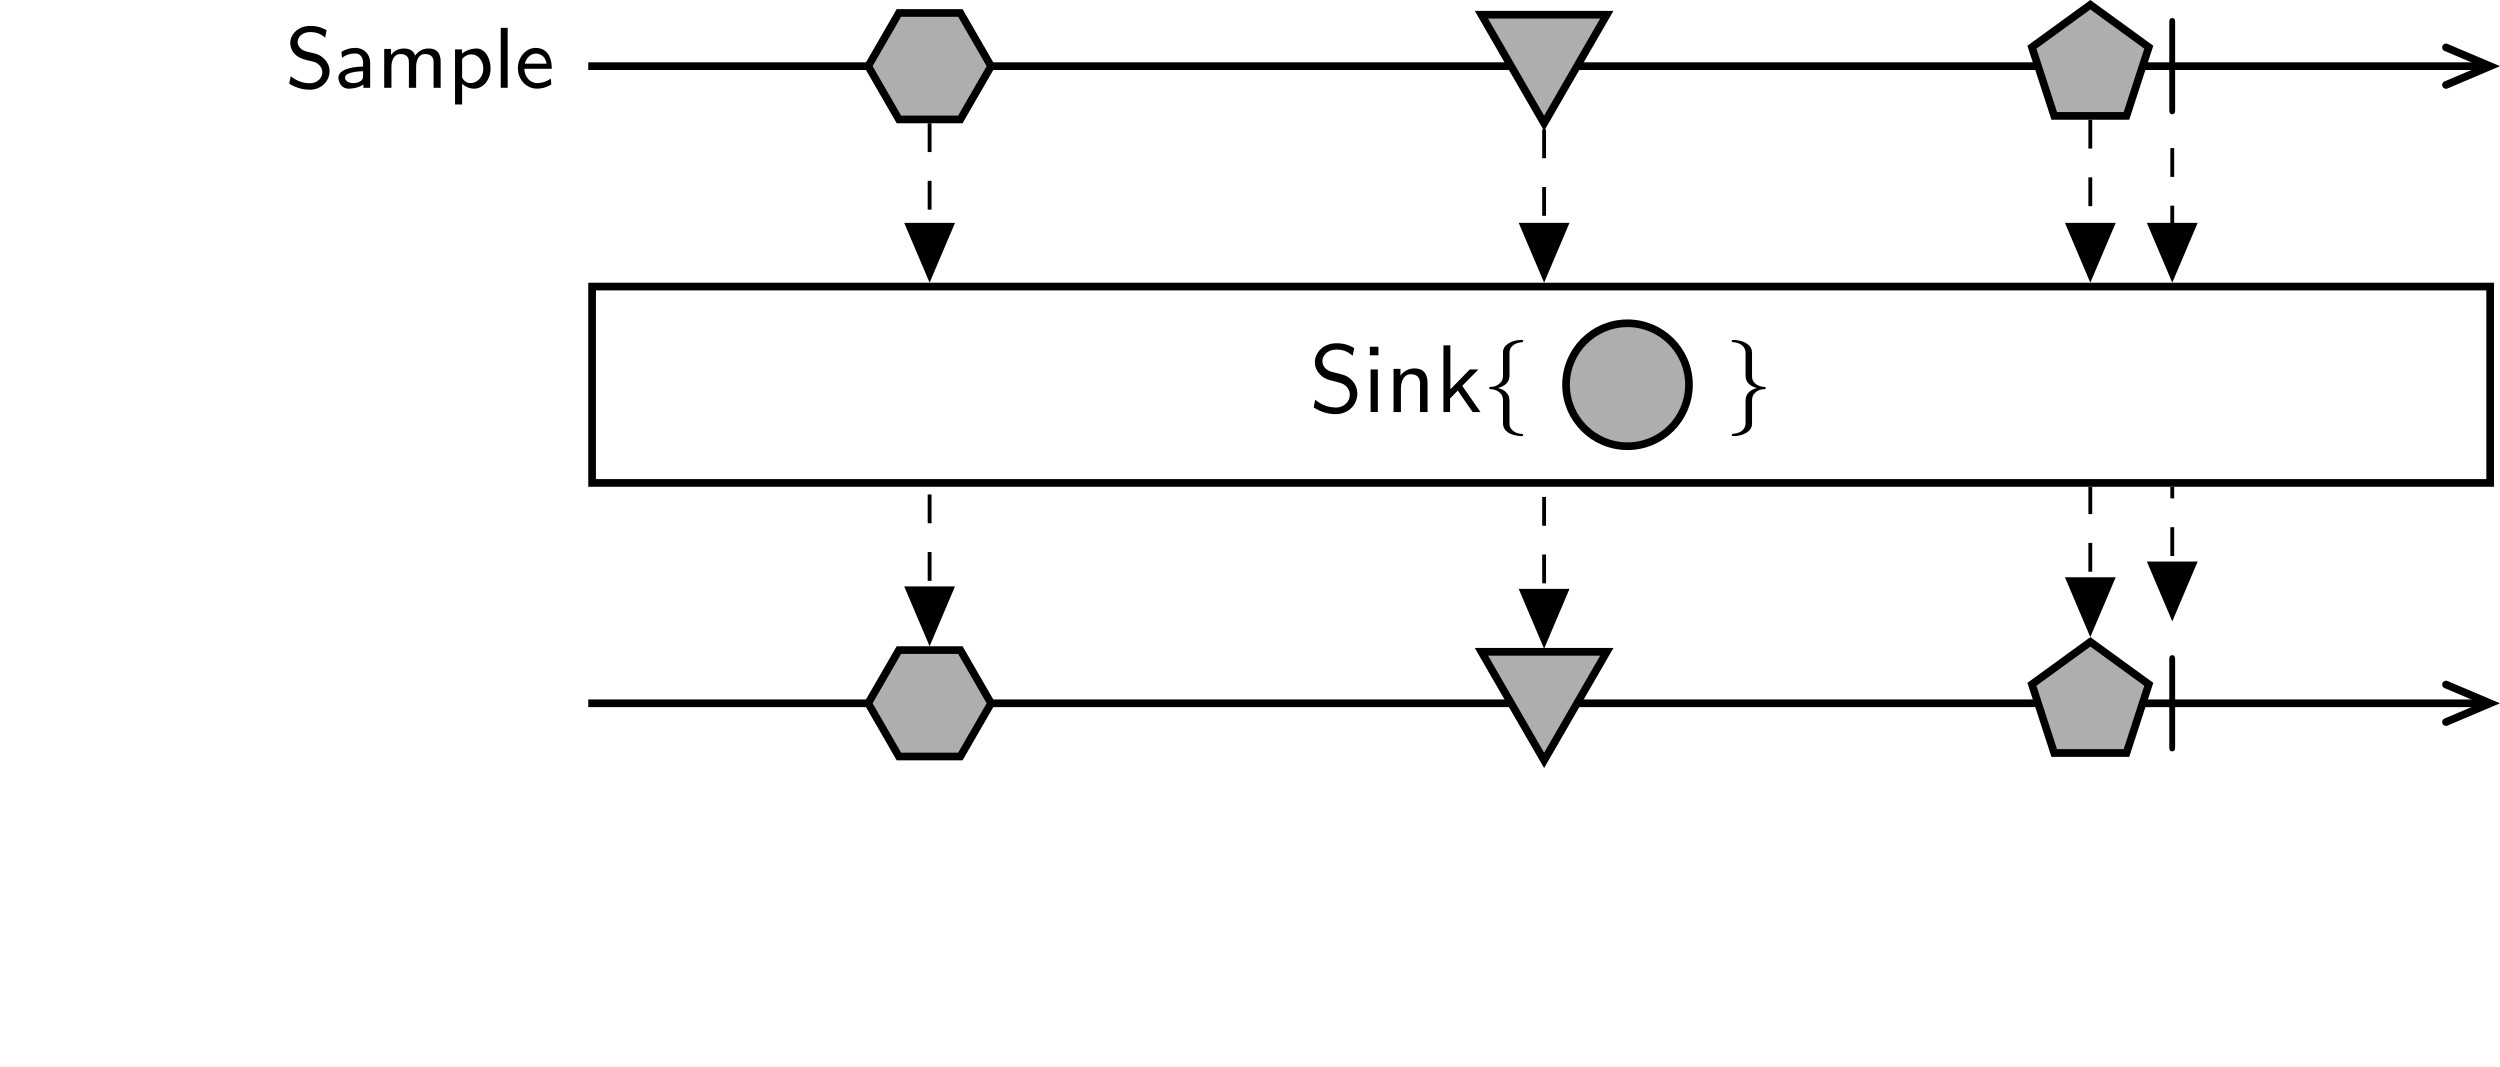
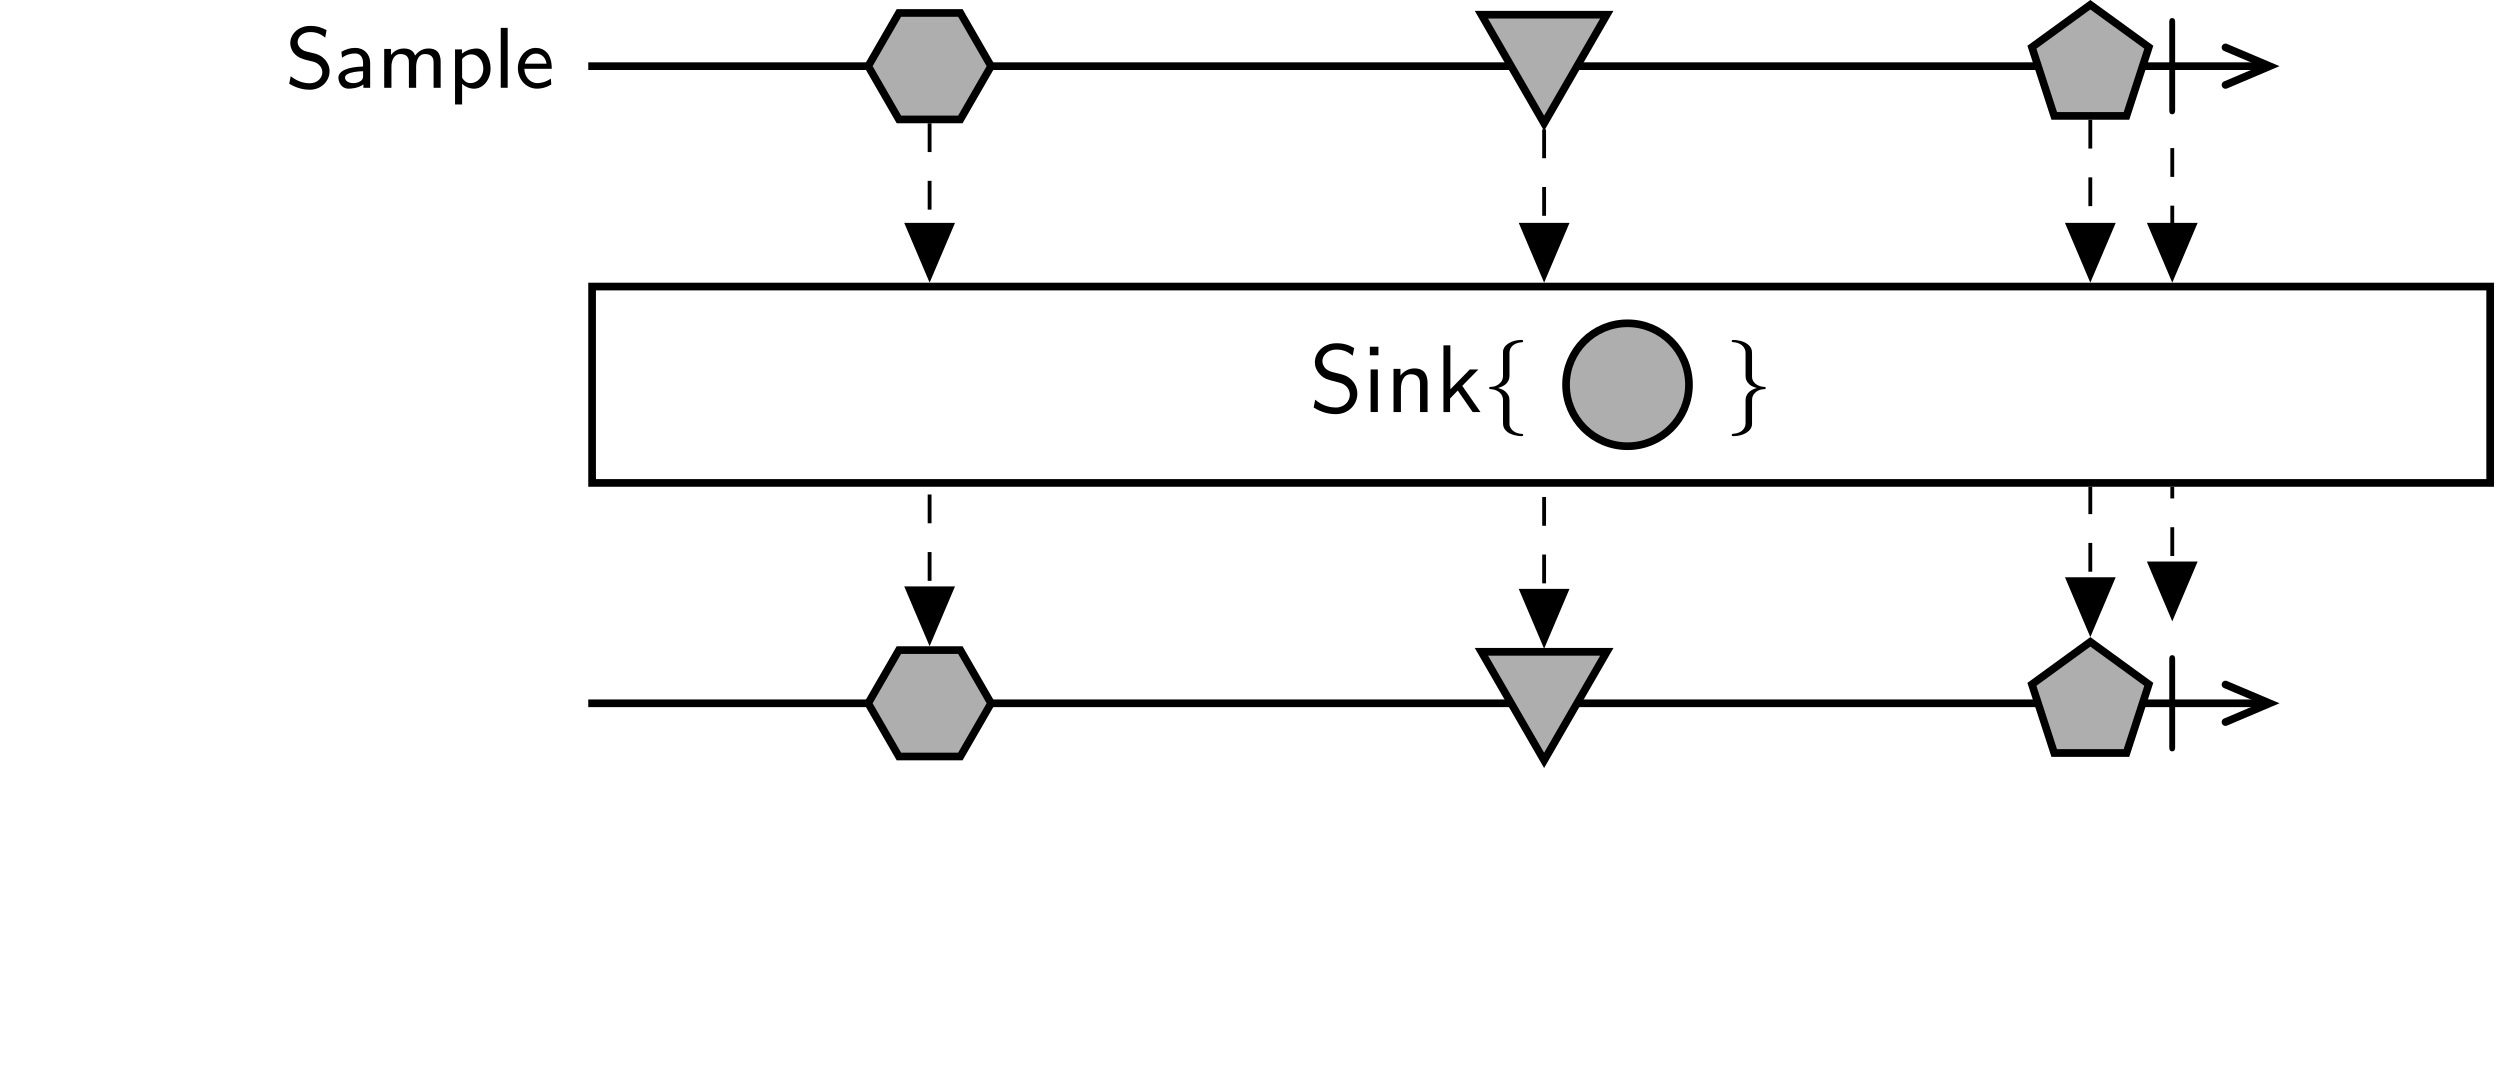
<svg xmlns="http://www.w3.org/2000/svg" xmlns:xlink="http://www.w3.org/1999/xlink" width="180mm" height="76.755mm" viewBox="0 0 180 76.755" version="1.1" id="svg8">
  <defs id="defs2">
    <g id="g5244">
      <symbol id="glyph0-0-7" overflow="visible" style="overflow:visible">
        <path id="path5193" d="" style="stroke:none" />
      </symbol>
      <symbol id="glyph0-1-7" overflow="visible" style="overflow:visible">
        <path id="path5196" d="M 2.188,-3.766 C 1.734,-3.875 1.281,-4.234 1.281,-4.75 c 0,-0.516 0.484,-1.031 1.297,-1.031 0.656,0 1.094,0.188 1.562,0.578 l 0.141,-0.781 c -0.438,-0.219 -0.875,-0.438 -1.688,-0.438 -1.281,0 -2.078,0.891 -2.078,1.781 0,0.234 0.047,0.594 0.344,1 0.422,0.531 1,0.672 1.359,0.766 0.125,0.031 0.688,0.172 0.766,0.188 0.406,0.125 0.859,0.516 0.859,1.078 0,0.594 -0.516,1.141 -1.312,1.141 -0.734,0 -1.406,-0.281 -1.969,-0.734 l -0.156,0.781 c 0.891,0.547 1.703,0.625 2.125,0.625 1.234,0 2.062,-0.922 2.062,-1.922 0,-1 -0.828,-1.672 -1.5,-1.828 z m 0,0" style="stroke:none" />
      </symbol>
      <symbol id="glyph0-2-2" overflow="visible" style="overflow:visible">
        <path id="path5199" d="m 3.688,-2.594 c 0,-0.891 -0.641,-1.547 -1.531,-1.547 -0.594,0 -1.016,0.156 -1.453,0.406 l 0.062,0.625 c 0.438,-0.328 0.891,-0.453 1.375,-0.453 0.5,0 0.812,0.391 0.812,0.984 v 0.375 c -1.547,0.031 -2.562,0.438 -2.562,1.156 0,0.422 0.281,1.141 1.062,1.141 0.172,0 0.953,-0.016 1.531,-0.438 V 0 H 3.688 Z M 2.953,-1.25 c 0,0.188 0,0.406 -0.328,0.594 -0.219,0.141 -0.516,0.172 -0.703,0.172 -0.453,0 -0.844,-0.219 -0.844,-0.578 0,-0.625 1.75,-0.656 1.875,-0.656 z m 0,0" style="stroke:none" />
      </symbol>
      <symbol id="glyph0-3-2" overflow="visible" style="overflow:visible">
        <path id="path5202" d="m 6.578,-2.656 c 0,-0.672 -0.172,-1.422 -1.266,-1.422 -0.75,0 -1.172,0.453 -1.391,0.734 -0.062,-0.188 -0.25,-0.734 -1.156,-0.734 -0.719,0 -1.141,0.406 -1.344,0.672 v -0.625 H 0.719 V 0 h 0.75 v -2.188 c 0,-0.594 0.234,-1.312 0.922,-1.312 0.891,0 0.891,0.641 0.891,0.906 V 0 h 0.75 v -2.188 c 0,-0.594 0.234,-1.312 0.906,-1.312 0.906,0 0.906,0.641 0.906,0.906 V 0 h 0.734 z m 0,0" style="stroke:none" />
      </symbol>
      <symbol id="glyph0-4-4" overflow="visible" style="overflow:visible">
        <path id="path5205" d="m 1.484,-0.406 c 0.344,0.312 0.781,0.5 1.25,0.5 C 3.641,0.094 4.438,-0.797 4.438,-2 4.438,-3.078 3.859,-4.078 3,-4.078 c -0.25,0 -0.922,0.047 -1.531,0.531 v -0.438 H 0.75 v 5.719 h 0.734 z m 0,-2.578 c 0.125,-0.156 0.453,-0.484 0.969,-0.484 0.672,0 1.234,0.641 1.234,1.484 0,0.859 -0.625,1.5 -1.328,1.5 -0.281,0 -0.609,-0.109 -0.875,-0.562 z m 0,0" style="stroke:none" />
      </symbol>
      <symbol id="glyph0-5-4" overflow="visible" style="overflow:visible">
        <path id="path5208" d="M 1.453,-6.219 H 0.734 V 0 h 0.719 z m 0,0" style="stroke:none" />
      </symbol>
      <symbol id="glyph0-6-6" overflow="visible" style="overflow:visible">
        <path id="path5211" d="m 3.828,-1.969 c 0,-0.281 0,-0.953 -0.359,-1.5 -0.375,-0.562 -0.953,-0.672 -1.297,-0.672 -1.031,0 -1.859,0.969 -1.859,2.109 0,1.188 0.875,2.125 2,2.125 0.438,0 0.953,-0.109 1.469,-0.438 L 3.734,-0.953 c -0.562,0.391 -1.094,0.469 -1.406,0.469 -0.75,0 -1.328,-0.656 -1.344,-1.484 z M 1.031,-2.5 c 0.141,-0.562 0.578,-1.047 1.141,-1.047 0.344,0 0.953,0.141 1.125,1.047 z m 0,0" style="stroke:none" />
      </symbol>
      <symbol id="glyph1-0-2" overflow="visible" style="overflow:visible">
        <path id="path5214" d="" style="stroke:none" />
      </symbol>
      <symbol id="glyph1-1-1" overflow="visible" style="overflow:visible">
        <path id="path5217" d="m 1.891,-7.031 c 0,-0.141 0,-0.453 -0.297,-0.453 -0.312,0 -0.312,0.297 -0.312,0.453 v 9.078 c 0,0.141 0,0.453 0.297,0.453 0.312,0 0.312,-0.297 0.312,-0.453 z m 0,0" style="stroke:none" />
      </symbol>
      <symbol id="glyph2-0-0" overflow="visible" style="overflow:visible">
        <path id="path5220" d="" style="stroke:none" />
      </symbol>
      <symbol id="glyph2-1-0" overflow="visible" style="overflow:visible">
        <path id="path5223" d="m 4.641,-6.641 c -0.547,-0.328 -1.109,-0.5 -1.828,-0.5 -1.391,0 -2.25,0.984 -2.25,1.969 0,0.422 0.141,0.844 0.531,1.266 0.422,0.453 0.859,0.562 1.453,0.703 0.844,0.219 0.938,0.25 1.219,0.484 0.203,0.172 0.422,0.5 0.422,0.938 0,0.656 -0.547,1.312 -1.453,1.312 -0.406,0 -1.312,-0.094 -2.141,-0.812 l -0.156,0.812 c 0.875,0.547 1.672,0.688 2.297,0.688 1.328,0 2.234,-1 2.234,-2.109 0,-0.641 -0.297,-1.125 -0.516,-1.359 C 3.984,-3.75 3.656,-3.844 2.734,-4.062 2.156,-4.203 2,-4.25 1.688,-4.5 1.625,-4.562 1.344,-4.859 1.344,-5.297 c 0,-0.578 0.547,-1.188 1.453,-1.188 0.844,0 1.312,0.328 1.688,0.641 z m 0,0" style="stroke:none" />
      </symbol>
      <symbol id="glyph2-2-9" overflow="visible" style="overflow:visible">
        <path id="path5226" d="m 3.984,-2.875 c 0,-1.016 -0.734,-1.719 -1.656,-1.719 -0.641,0 -1.094,0.156 -1.562,0.422 l 0.062,0.656 C 1.344,-3.875 1.844,-4 2.328,-4 c 0.469,0 0.875,0.391 0.875,1.125 v 0.438 C 1.703,-2.422 0.438,-2 0.438,-1.125 c 0,0.422 0.266,1.234 1.141,1.234 0.141,0 1.078,-0.016 1.656,-0.469 V 0 h 0.75 z m -0.781,1.562 c 0,0.188 0,0.438 -0.344,0.625 C 2.578,-0.516 2.188,-0.5 2.078,-0.5 1.609,-0.5 1.156,-0.734 1.156,-1.141 c 0,-0.703 1.609,-0.766 2.047,-0.797 z m 0,0" style="stroke:none" />
      </symbol>
      <symbol id="glyph2-3-4" overflow="visible" style="overflow:visible">
        <path id="path5229" d="m 4.453,-4.422 h -0.75 l -0.797,2.062 C 2.703,-1.797 2.391,-1 2.312,-0.531 H 2.297 C 2.25,-0.891 1.984,-1.578 1.891,-1.844 L 0.922,-4.422 H 0.141 L 1.859,0 h 0.875 z m 0,0" style="stroke:none" />
      </symbol>
      <symbol id="glyph2-4-3" overflow="visible" style="overflow:visible">
        <path id="path5232" d="M 4.125,-2.188 C 4.125,-2.516 4.109,-3.266 3.734,-3.875 3.312,-4.484 2.719,-4.594 2.359,-4.594 1.25,-4.594 0.344,-3.531 0.344,-2.25 c 0,1.312 0.969,2.359 2.156,2.359 0.625,0 1.203,-0.234 1.594,-0.516 L 4.031,-1.062 C 3.406,-0.531 2.734,-0.5 2.516,-0.5 1.719,-0.5 1.078,-1.203 1.047,-2.188 Z M 1.094,-2.734 c 0.156,-0.75 0.688,-1.25 1.266,-1.25 0.516,0 1.062,0.328 1.203,1.25 z m 0,0" style="stroke:none" />
      </symbol>
      <symbol id="glyph2-5-3" overflow="visible" style="overflow:visible">
        <path id="path5235" d="M 1.828,-6.922 H 0.938 V 0 h 0.891 z m 0,0" style="stroke:none" />
      </symbol>
      <symbol id="glyph2-6-2" overflow="visible" style="overflow:visible">
        <path id="path5238" d="m 7.109,-2.969 c 0,-0.672 -0.156,-1.562 -1.375,-1.562 -0.594,0 -1.109,0.281 -1.484,0.812 -0.25,-0.75 -0.953,-0.812 -1.266,-0.812 -0.719,0 -1.188,0.406 -1.453,0.766 v -0.719 H 0.812 V 0 h 0.766 v -2.438 c 0,-0.688 0.281,-1.484 1.016,-1.484 0.922,0 0.969,0.641 0.969,1.016 V 0 h 0.781 v -2.438 c 0,-0.688 0.266,-1.484 1.016,-1.484 0.922,0 0.969,0.641 0.969,1.016 V 0 h 0.781 z m 0,0" style="stroke:none" />
      </symbol>
      <symbol id="glyph2-7-5" overflow="visible" style="overflow:visible">
        <path id="path5241" d="M 3.516,-3.891 C 3.734,-3.891 4,-3.938 4.25,-3.938 c 0.172,0 0.562,0.031 0.578,0.031 l -0.109,-0.625 c -0.688,0 -1.266,0.188 -1.562,0.312 -0.219,-0.172 -0.547,-0.312 -0.953,-0.312 -0.859,0 -1.578,0.719 -1.578,1.625 0,0.359 0.125,0.719 0.328,0.984 C 0.656,-1.516 0.656,-1.125 0.656,-1.078 0.656,-0.812 0.75,-0.531 0.922,-0.312 0.406,-0.016 0.281,0.453 0.281,0.703 c 0,0.75 0.984,1.344 2.203,1.344 1.219,0 2.203,-0.578 2.203,-1.344 C 4.688,-0.688 3.031,-0.688 2.641,-0.688 h -0.875 c -0.125,0 -0.578,0 -0.578,-0.531 0,-0.109 0.031,-0.266 0.109,-0.359 0.203,0.156 0.531,0.297 0.906,0.297 0.891,0 1.594,-0.75 1.594,-1.625 0,-0.484 -0.219,-0.859 -0.328,-1 z m -1.312,2.031 c -0.375,0 -0.891,-0.219 -0.891,-1.047 0,-0.828 0.516,-1.062 0.891,-1.062 0.422,0 0.891,0.281 0.891,1.062 0,0.766 -0.469,1.047 -0.891,1.047 z M 2.656,0.031 c 0.219,0 1.344,0 1.344,0.688 0,0.438 -0.688,0.766 -1.5,0.766 -0.812,0 -1.516,-0.312 -1.516,-0.781 0,-0.031 0,-0.672 0.766,-0.672 z m 0,0" style="stroke:none" />
      </symbol>
    </g>
    <clipPath id="clip1-2">
      <path id="path5246" d="m 219,0 h 21.227 V 25 H 219 Z m 0,0" />
    </clipPath>
    <clipPath id="clip2-2">
      <path id="path5249" d="m 219,64 h 21.227 V 89.371 H 219 Z m 0,0" />
    </clipPath>
    <clipPath id="clip3-4">
      <path id="path5252" d="M 55,60 H 92 V 89.371 H 55 Z m 0,0" />
    </clipPath>
    <clipPath id="clip4-1">
      <path id="path5255" d="m 119,61 h 37 v 28.371 h -37 z m 0,0" />
    </clipPath>
    <clipPath id="clip5-6">
      <path id="path5258" d="m 176,60 h 36 v 29.371 h -36 z m 0,0" />
    </clipPath>
    <g id="g4635">
      <symbol id="glyph0-0" overflow="visible" style="overflow:visible">
        <path id="path4584" d="" style="stroke:none" />
      </symbol>
      <symbol id="glyph0-1" overflow="visible" style="overflow:visible">
        <path id="path4587" d="M 2.188,-3.766 C 1.734,-3.875 1.281,-4.234 1.281,-4.75 c 0,-0.516 0.484,-1.031 1.297,-1.031 0.656,0 1.094,0.188 1.562,0.578 l 0.141,-0.781 c -0.438,-0.219 -0.875,-0.438 -1.688,-0.438 -1.281,0 -2.078,0.891 -2.078,1.781 0,0.234 0.047,0.594 0.344,1 0.422,0.531 1,0.672 1.359,0.766 0.125,0.031 0.688,0.172 0.766,0.188 0.406,0.125 0.859,0.516 0.859,1.078 0,0.594 -0.516,1.141 -1.312,1.141 -0.734,0 -1.406,-0.281 -1.969,-0.734 l -0.156,0.781 c 0.891,0.547 1.703,0.625 2.125,0.625 1.234,0 2.062,-0.922 2.062,-1.922 0,-1 -0.828,-1.672 -1.5,-1.828 z m 0,0" style="stroke:none" />
      </symbol>
      <symbol id="glyph0-2" overflow="visible" style="overflow:visible">
        <path id="path4590" d="m 3.688,-2.594 c 0,-0.891 -0.641,-1.547 -1.531,-1.547 -0.594,0 -1.016,0.156 -1.453,0.406 l 0.062,0.625 c 0.438,-0.328 0.891,-0.453 1.375,-0.453 0.5,0 0.812,0.391 0.812,0.984 v 0.375 c -1.547,0.031 -2.562,0.438 -2.562,1.156 0,0.422 0.281,1.141 1.062,1.141 0.172,0 0.953,-0.016 1.531,-0.438 V 0 H 3.688 Z M 2.953,-1.25 c 0,0.188 0,0.406 -0.328,0.594 -0.219,0.141 -0.516,0.172 -0.703,0.172 -0.453,0 -0.844,-0.219 -0.844,-0.578 0,-0.625 1.75,-0.656 1.875,-0.656 z m 0,0" style="stroke:none" />
      </symbol>
      <symbol id="glyph0-3" overflow="visible" style="overflow:visible">
        <path id="path4593" d="m 6.578,-2.656 c 0,-0.672 -0.172,-1.422 -1.266,-1.422 -0.75,0 -1.172,0.453 -1.391,0.734 -0.062,-0.188 -0.25,-0.734 -1.156,-0.734 -0.719,0 -1.141,0.406 -1.344,0.672 v -0.625 H 0.719 V 0 h 0.75 v -2.188 c 0,-0.594 0.234,-1.312 0.922,-1.312 0.891,0 0.891,0.641 0.891,0.906 V 0 h 0.75 v -2.188 c 0,-0.594 0.234,-1.312 0.906,-1.312 0.906,0 0.906,0.641 0.906,0.906 V 0 h 0.734 z m 0,0" style="stroke:none" />
      </symbol>
      <symbol id="glyph0-4" overflow="visible" style="overflow:visible">
        <path id="path4596" d="m 1.484,-0.406 c 0.344,0.312 0.781,0.5 1.25,0.5 C 3.641,0.094 4.438,-0.797 4.438,-2 4.438,-3.078 3.859,-4.078 3,-4.078 c -0.25,0 -0.922,0.047 -1.531,0.531 v -0.438 H 0.75 v 5.719 h 0.734 z m 0,-2.578 c 0.125,-0.156 0.453,-0.484 0.969,-0.484 0.672,0 1.234,0.641 1.234,1.484 0,0.859 -0.625,1.5 -1.328,1.5 -0.281,0 -0.609,-0.109 -0.875,-0.562 z m 0,0" style="stroke:none" />
      </symbol>
      <symbol id="glyph0-5" overflow="visible" style="overflow:visible">
        <path id="path4599" d="M 1.453,-6.219 H 0.734 V 0 h 0.719 z m 0,0" style="stroke:none" />
      </symbol>
      <symbol id="glyph0-6" overflow="visible" style="overflow:visible">
        <path id="path4602" d="m 3.828,-1.969 c 0,-0.281 0,-0.953 -0.359,-1.5 -0.375,-0.562 -0.953,-0.672 -1.297,-0.672 -1.031,0 -1.859,0.969 -1.859,2.109 0,1.188 0.875,2.125 2,2.125 0.438,0 0.953,-0.109 1.469,-0.438 L 3.734,-0.953 c -0.562,0.391 -1.094,0.469 -1.406,0.469 -0.75,0 -1.328,-0.656 -1.344,-1.484 z M 1.031,-2.5 c 0.141,-0.562 0.578,-1.047 1.141,-1.047 0.344,0 0.953,0.141 1.125,1.047 z m 0,0" style="stroke:none" />
      </symbol>
      <symbol id="glyph1-0" overflow="visible" style="overflow:visible">
        <path id="path4605" d="" style="stroke:none" />
      </symbol>
      <symbol id="glyph1-1" overflow="visible" style="overflow:visible">
        <path id="path4608" d="m 1.891,-7.031 c 0,-0.141 0,-0.453 -0.297,-0.453 -0.312,0 -0.312,0.297 -0.312,0.453 v 9.078 c 0,0.141 0,0.453 0.297,0.453 0.312,0 0.312,-0.297 0.312,-0.453 z m 0,0" style="stroke:none" />
      </symbol>
      <symbol id="glyph2-0" overflow="visible" style="overflow:visible">
        <path id="path4611" d="" style="stroke:none" />
      </symbol>
      <symbol id="glyph2-1" overflow="visible" style="overflow:visible">
        <path id="path4614" d="m 4.641,-6.641 c -0.547,-0.328 -1.109,-0.5 -1.828,-0.5 -1.391,0 -2.25,0.984 -2.25,1.969 0,0.422 0.141,0.844 0.531,1.266 0.422,0.453 0.859,0.562 1.453,0.703 0.844,0.219 0.938,0.25 1.219,0.484 0.203,0.172 0.422,0.5 0.422,0.938 0,0.656 -0.547,1.312 -1.453,1.312 -0.406,0 -1.312,-0.094 -2.141,-0.812 l -0.156,0.812 c 0.875,0.547 1.672,0.688 2.297,0.688 1.328,0 2.234,-1 2.234,-2.109 0,-0.641 -0.297,-1.125 -0.516,-1.359 C 3.984,-3.75 3.656,-3.844 2.734,-4.062 2.156,-4.203 2,-4.25 1.688,-4.5 1.625,-4.562 1.344,-4.859 1.344,-5.297 c 0,-0.578 0.547,-1.188 1.453,-1.188 0.844,0 1.312,0.328 1.688,0.641 z m 0,0" style="stroke:none" />
      </symbol>
      <symbol id="glyph2-2" overflow="visible" style="overflow:visible">
        <path id="path4617" d="M 1.625,-6.781 H 0.734 v 0.891 H 1.625 Z m -0.062,2.359 h -0.75 V 0 h 0.75 z m 0,0" style="stroke:none" />
      </symbol>
      <symbol id="glyph2-3" overflow="visible" style="overflow:visible">
        <path id="path4620" d="m 4.344,-2.969 c 0,-0.656 -0.156,-1.562 -1.375,-1.562 -0.891,0 -1.391,0.672 -1.438,0.75 V -4.484 H 0.812 V 0 h 0.766 v -2.438 c 0,-0.656 0.25,-1.484 1.016,-1.484 0.953,0 0.969,0.703 0.969,1.016 V 0 h 0.781 z m 0,0" style="stroke:none" />
      </symbol>
      <symbol id="glyph2-4" overflow="visible" style="overflow:visible">
        <path id="path4623" d="M 2.797,-2.719 4.469,-4.422 H 3.578 l -2.016,2.062 v -4.562 H 0.844 V 0 h 0.688 V -1.406 L 2.328,-2.234 3.875,0 h 0.812 z m 0,0" style="stroke:none" />
      </symbol>
      <symbol id="glyph3-0" overflow="visible" style="overflow:visible">
        <path id="path4626" d="" style="stroke:none" />
      </symbol>
      <symbol id="glyph3-1" overflow="visible" style="overflow:visible">
        <path id="path4629" d="m 2.828,-6.156 c 0,-0.391 0.25,-1.031 1.344,-1.094 C 4.219,-7.266 4.25,-7.312 4.25,-7.359 c 0,-0.125 -0.078,-0.125 -0.188,-0.125 -0.984,0 -1.906,0.516 -1.906,1.25 v 2.281 c 0,0.391 0,0.703 -0.406,1.031 -0.344,0.297 -0.719,0.312 -0.938,0.312 C 0.75,-2.594 0.719,-2.547 0.719,-2.5 c 0,0.109 0.062,0.109 0.156,0.125 0.656,0.031 1.141,0.391 1.25,0.875 0.031,0.109 0.031,0.141 0.031,0.5 v 1.969 c 0,0.422 0,0.734 0.469,1.109 C 3.016,2.375 3.672,2.5 4.062,2.5 4.172,2.5 4.25,2.5 4.25,2.375 4.25,2.281 4.203,2.281 4.094,2.266 3.469,2.234 2.984,1.906 2.844,1.406 2.828,1.312 2.828,1.297 2.828,0.938 v -2.094 c 0,-0.453 -0.094,-0.625 -0.406,-0.953 C 2.219,-2.312 1.922,-2.406 1.641,-2.5 c 0.828,-0.219 1.188,-0.688 1.188,-1.266 z m 0,0" style="stroke:none" />
      </symbol>
      <symbol id="glyph3-2" overflow="visible" style="overflow:visible">
        <path id="path4632" d="m 2.156,1.172 c 0,0.391 -0.266,1.031 -1.344,1.094 C 0.75,2.281 0.719,2.328 0.719,2.375 0.719,2.5 0.828,2.5 0.922,2.5 1.891,2.5 2.812,2 2.828,1.25 v -2.281 c 0,-0.391 0,-0.703 0.391,-1.031 C 3.562,-2.359 3.953,-2.375 4.172,-2.375 4.219,-2.391 4.25,-2.438 4.25,-2.5 4.25,-2.594 4.203,-2.594 4.094,-2.609 3.438,-2.641 2.953,-3 2.844,-3.484 2.828,-3.594 2.828,-3.625 2.828,-3.984 v -1.969 c 0,-0.422 0,-0.734 -0.484,-1.109 C 1.938,-7.375 1.25,-7.484 0.922,-7.484 c -0.094,0 -0.203,0 -0.203,0.125 0,0.094 0.062,0.094 0.156,0.109 0.625,0.031 1.125,0.359 1.25,0.859 0.031,0.094 0.031,0.109 0.031,0.469 v 2.094 c 0,0.453 0.078,0.625 0.391,0.953 0.219,0.203 0.5,0.297 0.781,0.375 -0.812,0.234 -1.172,0.703 -1.172,1.281 z m 0,0" style="stroke:none" />
      </symbol>
    </g>
    <clipPath id="clip1">
      <path id="path4637" d="m 219,0 h 21.227 V 25 H 219 Z m 0,0" />
    </clipPath>
    <clipPath id="clip2">
      <path id="path4640" d="m 219,64 h 21.227 V 89.371 H 219 Z m 0,0" />
    </clipPath>
    <clipPath id="clip3">
      <path id="path4643" d="M 55,60 H 92 V 89.371 H 55 Z m 0,0" />
    </clipPath>
    <clipPath id="clip4">
      <path id="path4646" d="m 119,61 h 37 v 28.371 h -37 z m 0,0" />
    </clipPath>
    <clipPath id="clip5">
      <path id="path4649" d="m 176,60 h 36 v 29.371 h -36 z m 0,0" />
    </clipPath>
  </defs>
  <g id="layer1" transform="translate(-32.52808,-48.64006)">
-     <g id="surface13033" transform="matrix(0.6936857,0,0,0.6936857,48.46324,45.34258)">
-       <path id="path4654" transform="matrix(1,0,0,-1,38.084,11.623)" d="M 0.002,0.002 H 197.158" style="fill:none;stroke:#000000;stroke-width:0.797;stroke-linecap:butt;stroke-linejoin:miter;stroke-miterlimit:10;stroke-opacity:1" />
-       <g id="g4658" clip-path="url(#clip1)" style="clip-rule:nonzero">
+     <g id="g1071">
+       <path id="path4654" d="M 74.883,53.404 H 195.528" style="fill:none;stroke:#000000;stroke-width:0.553;stroke-linecap:butt;stroke-linejoin:miter;stroke-miterlimit:10;stroke-opacity:1" />
+       <g transform="matrix(0.6936857,0,0,0.6936857,32.58824,45.34258)" id="g4658" clip-path="url(#clip1)" style="clip-rule:nonzero">
        <path id="path4656" transform="matrix(1,0,0,-1,235.2424,11.623)" d="M -4.336,1.947 0.25,0.002 -4.336,-1.947" style="fill:none;stroke:#000000;stroke-width:0.797;stroke-linecap:round;stroke-linejoin:miter;stroke-miterlimit:10;stroke-opacity:1" />
      </g>
-       <g id="g4672" style="fill:#000000;fill-opacity:1">
+       <g transform="matrix(0.6936857,0,0,0.6936857,48.46324,45.34258)" id="g4672" style="fill:#000000;fill-opacity:1">
        <use id="use4660" y="13.864" x="6.641" xlink:href="#glyph0-1" width="100%" height="100%" />
        <use id="use4662" y="13.864" x="11.761" xlink:href="#glyph0-2" width="100%" height="100%" />
        <use id="use4664" y="13.864" x="16.188" xlink:href="#glyph0-3" width="100%" height="100%" />
        <use id="use4666" y="13.864" x="23.508" xlink:href="#glyph0-4" width="100%" height="100%" />
        <use id="use4668" y="13.864" x="28.268" xlink:href="#glyph0-5" width="100%" height="100%" />
        <use id="use4670" y="13.864" x="30.468" xlink:href="#glyph0-6" width="100%" height="100%" />
      </g>
-       <path id="path4674" transform="matrix(1,0,0,-1,38.084,11.623)" d="m 38.623,5.525 h -6.379 l -3.188,-5.523 3.188,-5.527 h 6.379 l 3.188,5.527 z m 0,0" style="fill:#aeaeae;fill-opacity:1;fill-rule:nonzero;stroke:#000000;stroke-width:0.797;stroke-linecap:butt;stroke-linejoin:miter;stroke-miterlimit:10;stroke-opacity:1" />
-       <path id="path4676" transform="matrix(1,0,0,-1,38.084,11.623)" d="M 99.213,-5.928 105.721,5.346 H 92.705 Z m 0,0" style="fill:#aeaeae;fill-opacity:1;fill-rule:nonzero;stroke:#000000;stroke-width:0.797;stroke-linecap:butt;stroke-linejoin:miter;stroke-miterlimit:10;stroke-opacity:1" />
-       <path id="path4678" transform="matrix(1,0,0,-1,38.084,11.623)" d="m 155.908,6.377 -6.066,-4.406 2.316,-7.129 h 7.5 l 2.316,7.129 z m 0,0" style="fill:#aeaeae;fill-opacity:1;fill-rule:nonzero;stroke:#000000;stroke-width:0.797;stroke-linecap:butt;stroke-linejoin:miter;stroke-miterlimit:10;stroke-opacity:1" />
-       <g id="g4682" style="fill:#000000;fill-opacity:1">
+       <path id="path4674" d="m 101.674,49.572 h -4.425 l -2.211,3.832 2.211,3.834 h 4.425 l 2.211,-3.834 z m 0,0" style="fill:#aeaeae;fill-opacity:1;fill-rule:nonzero;stroke:#000000;stroke-width:0.553;stroke-linecap:butt;stroke-linejoin:miter;stroke-miterlimit:10;stroke-opacity:1" />
+       <path id="path4676" d="m 143.704,57.517 4.514,-7.82 h -9.029 z m 0,0" style="fill:#aeaeae;fill-opacity:1;fill-rule:nonzero;stroke:#000000;stroke-width:0.553;stroke-linecap:butt;stroke-linejoin:miter;stroke-miterlimit:10;stroke-opacity:1" />
+       <path id="path4678" d="m 183.033,48.982 -4.208,3.057 1.607,4.945 h 5.203 l 1.607,-4.945 z m 0,0" style="fill:#aeaeae;fill-opacity:1;fill-rule:nonzero;stroke:#000000;stroke-width:0.553;stroke-linecap:butt;stroke-linejoin:miter;stroke-miterlimit:10;stroke-opacity:1" />
+       <g transform="matrix(0.6936857,0,0,0.6936857,48.46324,45.34258)" id="g4682" style="fill:#000000;fill-opacity:1">
        <use id="use4680" y="14.113" x="200.902" xlink:href="#glyph1-1" width="100%" height="100%" />
      </g>
-       <path id="path4684" transform="matrix(1,0,0,-1,38.084,44.687)" d="M 0.4,-10.192 H 197.408 V 10.191 H 0.4 Z m 0,0" style="fill:none;stroke:#000000;stroke-width:0.797;stroke-linecap:butt;stroke-linejoin:miter;stroke-miterlimit:10;stroke-opacity:1" />
-       <g id="g4694" style="fill:#000000;fill-opacity:1">
+       <path id="path4684" d="M 75.159,83.411 H 211.821 V 69.272 H 75.159 Z m 0,0" style="fill:none;stroke:#000000;stroke-width:0.553;stroke-linecap:butt;stroke-linejoin:miter;stroke-miterlimit:10;stroke-opacity:1" />
+       <g transform="matrix(0.6936857,0,0,0.6936857,48.46324,45.34258)" id="g4694" style="fill:#000000;fill-opacity:1">
        <use id="use4686" y="47.521" x="112.941" xlink:href="#glyph2-1" width="100%" height="100%" />
        <use id="use4688" y="47.521" x="118.476" xlink:href="#glyph2-2" width="100%" height="100%" />
        <use id="use4690" y="47.521" x="120.856" xlink:href="#glyph2-3" width="100%" height="100%" />
        <use id="use4692" y="47.521" x="126.004" xlink:href="#glyph2-4" width="100%" height="100%" />
      </g>
-       <g id="g4698" style="fill:#000000;fill-opacity:1">
+       <g transform="matrix(0.6936857,0,0,0.6936857,48.46324,45.34258)" id="g4698" style="fill:#000000;fill-opacity:1">
        <use id="use4696" y="47.521" x="130.874" xlink:href="#glyph3-1" width="100%" height="100%" />
      </g>
-       <path id="path4700" transform="matrix(1,0,0,-1,139.176,44.687)" d="m 13.156,-5e-4 c 0,3.523 -2.855,6.379 -6.379,6.379 -3.523,0 -6.379,-2.855 -6.379,-6.379 0,-3.523 2.855,-6.379 6.379,-6.379 3.523,0 6.379,2.855 6.379,6.379 z m 0,0" style="fill:#aeaeae;fill-opacity:1;fill-rule:nonzero;stroke:#000000;stroke-width:0.797;stroke-linecap:butt;stroke-linejoin:miter;stroke-miterlimit:10;stroke-opacity:1" />
-       <g id="g4704" style="fill:#000000;fill-opacity:1">
+       <path id="path4700" d="m 154.134,76.342 c 0,-2.444 -1.981,-4.425 -4.425,-4.425 -2.444,0 -4.425,1.981 -4.425,4.425 0,2.444 1.981,4.425 4.425,4.425 2.444,0 4.425,-1.981 4.425,-4.425 z m 0,0" style="fill:#aeaeae;fill-opacity:1;fill-rule:nonzero;stroke:#000000;stroke-width:0.553;stroke-linecap:butt;stroke-linejoin:miter;stroke-miterlimit:10;stroke-opacity:1" />
+       <g transform="matrix(0.6936857,0,0,0.6936857,48.46324,45.34258)" id="g4704" style="fill:#000000;fill-opacity:1">
        <use id="use4702" y="47.521" x="156.05" xlink:href="#glyph3-2" width="100%" height="100%" />
      </g>
-       <path id="path4706" transform="matrix(1,0,0,-1,38.084,77.751)" d="M 0.002,0.001 H 197.158" style="fill:none;stroke:#000000;stroke-width:0.797;stroke-linecap:butt;stroke-linejoin:miter;stroke-miterlimit:10;stroke-opacity:1" />
-       <g id="g4710" clip-path="url(#clip2)" style="clip-rule:nonzero">
+       <path id="path4706" d="M 74.883,99.277 H 195.528" style="fill:none;stroke:#000000;stroke-width:0.553;stroke-linecap:butt;stroke-linejoin:miter;stroke-miterlimit:10;stroke-opacity:1" />
+       <g transform="matrix(0.6936857,0,0,0.6936857,32.58824,45.34258)" id="g4710" clip-path="url(#clip2)" style="clip-rule:nonzero">
        <path id="path4708" transform="matrix(1,0,0,-1,235.2424,77.751)" d="M -4.336,1.946 0.25,0.001 -4.336,-1.948" style="fill:none;stroke:#000000;stroke-width:0.797;stroke-linecap:round;stroke-linejoin:miter;stroke-miterlimit:10;stroke-opacity:1" />
      </g>
-       <path id="path4712" d="m 76.707,72.227 h -6.379 l -3.188,5.523 3.188,5.523 h 6.379 L 79.895,77.75 Z m 0,0" style="fill:#aeaeae;fill-opacity:1;fill-rule:nonzero;stroke:none" />
-       <g id="g4716" clip-path="url(#clip3)" style="clip-rule:nonzero">
+       <path id="path4712" d="m 101.674,95.445 h -4.425 l -2.211,3.832 2.211,3.832 h 4.425 l 2.211,-3.832 z m 0,0" style="fill:#aeaeae;fill-opacity:1;fill-rule:nonzero;stroke:none;stroke-width:0.694" />
+       <g transform="matrix(0.6936857,0,0,0.6936857,48.46324,45.34258)" id="g4716" clip-path="url(#clip3)" style="clip-rule:nonzero">
        <path id="path4714" transform="matrix(1,0,0,-1,38.084,77.751)" d="m 38.623,5.524 h -6.379 l -3.188,-5.523 3.188,-5.523 h 6.379 l 3.188,5.523 z m 0,0" style="fill:none;stroke:#000000;stroke-width:0.797;stroke-linecap:butt;stroke-linejoin:miter;stroke-miterlimit:10;stroke-opacity:1" />
      </g>
-       <path id="path4718" d="m 137.297,83.676 6.508,-11.27 h -13.016 z m 0,0" style="fill:#aeaeae;fill-opacity:1;fill-rule:nonzero;stroke:none" />
-       <g id="g4722" clip-path="url(#clip4)" style="clip-rule:nonzero">
+       <path id="path4718" d="m 143.704,103.387 4.514,-7.818 h -9.029 z m 0,0" style="fill:#aeaeae;fill-opacity:1;fill-rule:nonzero;stroke:none;stroke-width:0.694" />
+       <g transform="matrix(0.6936857,0,0,0.6936857,48.46324,45.34258)" id="g4722" clip-path="url(#clip4)" style="clip-rule:nonzero">
        <path id="path4720" transform="matrix(1,0,0,-1,38.084,77.751)" d="M 99.213,-5.925 105.721,5.345 H 92.705 Z m 0,0" style="fill:none;stroke:#000000;stroke-width:0.797;stroke-linecap:butt;stroke-linejoin:miter;stroke-miterlimit:10;stroke-opacity:1" />
      </g>
-       <path id="path4724" d="m 193.992,71.371 -6.066,4.41 2.316,7.129 h 7.5 l 2.316,-7.129 z m 0,0" style="fill:#aeaeae;fill-opacity:1;fill-rule:nonzero;stroke:none" />
-       <g id="g4728" clip-path="url(#clip5)" style="clip-rule:nonzero">
+       <path id="path4724" d="m 183.033,94.852 -4.208,3.059 1.607,4.945 h 5.203 l 1.607,-4.945 z m 0,0" style="fill:#aeaeae;fill-opacity:1;fill-rule:nonzero;stroke:none;stroke-width:0.694" />
+       <g transform="matrix(0.6936857,0,0,0.6936857,48.46324,45.34258)" id="g4728" clip-path="url(#clip5)" style="clip-rule:nonzero">
        <path id="path4726" transform="matrix(1,0,0,-1,38.084,77.751)" d="m 155.908,6.38 -6.066,-4.41 2.316,-7.129 h 7.5 l 2.316,7.129 z m 0,0" style="fill:none;stroke:#000000;stroke-width:0.797;stroke-linecap:butt;stroke-linejoin:miter;stroke-miterlimit:10;stroke-opacity:1" />
      </g>
-       <g id="g4732" style="fill:#000000;fill-opacity:1">
+       <g transform="matrix(0.6936857,0,0,0.6936857,48.46324,45.34258)" id="g4732" style="fill:#000000;fill-opacity:1">
        <use id="use4730" y="80.241" x="200.902" xlink:href="#glyph1-1" width="100%" height="100%" />
      </g>
-       <path id="path4734" transform="matrix(1,0,0,-1,120.114,44.687)" d="M -46.598,27.14 V 11.398" style="fill:none;stroke:#000000;stroke-width:0.399;stroke-linecap:butt;stroke-linejoin:miter;stroke-miterlimit:10;stroke-dasharray:2.989, 2.989;stroke-opacity:1" />
-       <path id="path4736" transform="matrix(0,1,1,0,73.5162,33.28897)" d="m -5.203,2.335 5.5,-2.336 -5.5,-2.336 z m 0,0" style="fill:#000000;fill-opacity:1;fill-rule:nonzero;stroke:#000000;stroke-width:0.399;stroke-linecap:butt;stroke-linejoin:miter;stroke-miterlimit:10;stroke-opacity:1" />
-       <path id="path4738" transform="matrix(1,0,0,-1,120.114,44.687)" d="M 17.183,26.5 V 11.398" style="fill:none;stroke:#000000;stroke-width:0.399;stroke-linecap:butt;stroke-linejoin:miter;stroke-miterlimit:10;stroke-dasharray:2.989, 2.989;stroke-opacity:1" />
-       <path id="path4740" transform="matrix(0,1,1,0,137.2965,33.28897)" d="m -5.203,2.336 5.5,-2.336 -5.5,-2.336 z m 0,0" style="fill:#000000;fill-opacity:1;fill-rule:nonzero;stroke:#000000;stroke-width:0.399;stroke-linecap:butt;stroke-linejoin:miter;stroke-miterlimit:10;stroke-opacity:1" />
-       <path id="path4742" transform="matrix(1,0,0,-1,120.114,44.687)" d="M 73.874,27.503 V 11.398" style="fill:none;stroke:#000000;stroke-width:0.399;stroke-linecap:butt;stroke-linejoin:miter;stroke-miterlimit:10;stroke-dasharray:2.989, 2.989;stroke-opacity:1" />
-       <path id="path4744" transform="matrix(0,1,1,0,193.9901,33.28897)" d="m -5.203,2.334 5.5,-2.336 -5.5,-2.332 z m 0,0" style="fill:#000000;fill-opacity:1;fill-rule:nonzero;stroke:#000000;stroke-width:0.399;stroke-linecap:butt;stroke-linejoin:miter;stroke-miterlimit:10;stroke-opacity:1" />
-       <path id="path4746" transform="matrix(1,0,0,-1,120.114,44.687)" d="M 82.382,24.562 V 11.398" style="fill:none;stroke:#000000;stroke-width:0.399;stroke-linecap:butt;stroke-linejoin:miter;stroke-miterlimit:10;stroke-dasharray:2.989, 2.989;stroke-opacity:1" />
-       <path id="path4748" transform="matrix(0,1,1,0,202.4943,33.28897)" d="m -5.203,2.334 5.5,-2.332 -5.5,-2.336 z m 0,0" style="fill:#000000;fill-opacity:1;fill-rule:nonzero;stroke:#000000;stroke-width:0.399;stroke-linecap:butt;stroke-linejoin:miter;stroke-miterlimit:10;stroke-opacity:1" />
-       <path id="path4750" transform="matrix(1,0,0,-1,120.114,44.687)" d="m -46.598,-26.333 v 15.742" style="fill:none;stroke:#000000;stroke-width:0.399;stroke-linecap:butt;stroke-linejoin:miter;stroke-miterlimit:10;stroke-dasharray:2.989, 2.989;stroke-opacity:1" />
-       <path id="path4752" transform="matrix(0,1,1,0,73.5162,71.01966)" d="M -5.203,2.335 0.301,-5.75e-4 -5.203,-2.337 Z m 0,0" style="fill:#000000;fill-opacity:1;fill-rule:nonzero;stroke:#000000;stroke-width:0.399;stroke-linecap:butt;stroke-linejoin:miter;stroke-miterlimit:10;stroke-opacity:1" />
-       <path id="path4754" transform="matrix(1,0,0,-1,120.114,44.687)" d="m 17.183,-26.59 v 16" style="fill:none;stroke:#000000;stroke-width:0.399;stroke-linecap:butt;stroke-linejoin:miter;stroke-miterlimit:10;stroke-dasharray:2.989, 2.989;stroke-opacity:1" />
-       <path id="path4756" transform="matrix(0,1,1,0,137.2965,71.2785)" d="M -5.204,2.336 0.3,3.65e-4 -5.204,-2.336 Z m 0,0" style="fill:#000000;fill-opacity:1;fill-rule:nonzero;stroke:#000000;stroke-width:0.399;stroke-linecap:butt;stroke-linejoin:miter;stroke-miterlimit:10;stroke-opacity:1" />
-       <path id="path4758" transform="matrix(1,0,0,-1,120.114,44.687)" d="m 73.874,-25.383 v 14.793" style="fill:none;stroke:#000000;stroke-width:0.399;stroke-linecap:butt;stroke-linejoin:miter;stroke-miterlimit:10;stroke-dasharray:2.989, 2.989;stroke-opacity:1" />
-       <path id="path4760" transform="matrix(0,1,1,0,193.9901,70.07163)" d="M -5.204,2.334 0.299,-0.002 -5.204,-2.334 Z m 0,0" style="fill:#000000;fill-opacity:1;fill-rule:nonzero;stroke:#000000;stroke-width:0.399;stroke-linecap:butt;stroke-linejoin:miter;stroke-miterlimit:10;stroke-opacity:1" />
-       <path id="path4762" transform="matrix(1,0,0,-1,120.114,44.687)" d="m 82.382,-23.754 v 13.164" style="fill:none;stroke:#000000;stroke-width:0.399;stroke-linecap:butt;stroke-linejoin:miter;stroke-miterlimit:10;stroke-dasharray:2.989, 2.989;stroke-opacity:1" />
-       <path id="path4764" transform="matrix(0,1,1,0,202.4943,68.44129)" d="m -5.203,2.334 5.5,-2.332 -5.5,-2.336 z m 0,0" style="fill:#000000;fill-opacity:1;fill-rule:nonzero;stroke:#000000;stroke-width:0.399;stroke-linecap:butt;stroke-linejoin:miter;stroke-miterlimit:10;stroke-opacity:1" />
+       <path id="path4734" d="m 99.46,57.515 v 10.92" style="fill:none;stroke:#000000;stroke-width:0.276;stroke-linecap:butt;stroke-linejoin:miter;stroke-miterlimit:10;stroke-dasharray:2.073, 2.073;stroke-opacity:1" />
+       <path id="path4736" d="m 101.08,64.825 -1.62,3.815 -1.62,-3.815 z m 0,0" style="fill:#000000;fill-opacity:1;fill-rule:nonzero;stroke:#000000;stroke-width:0.276;stroke-linecap:butt;stroke-linejoin:miter;stroke-miterlimit:10;stroke-opacity:1" />
+       <path id="path4738" d="M 143.704,57.959 V 68.435" style="fill:none;stroke:#000000;stroke-width:0.276;stroke-linecap:butt;stroke-linejoin:miter;stroke-miterlimit:10;stroke-dasharray:2.073, 2.073;stroke-opacity:1" />
+       <path id="path4740" d="m 145.325,64.825 -1.62,3.815 -1.62,-3.815 z m 0,0" style="fill:#000000;fill-opacity:1;fill-rule:nonzero;stroke:#000000;stroke-width:0.276;stroke-linecap:butt;stroke-linejoin:miter;stroke-miterlimit:10;stroke-opacity:1" />
+       <path id="path4742" d="M 183.03,57.263 V 68.435" style="fill:none;stroke:#000000;stroke-width:0.276;stroke-linecap:butt;stroke-linejoin:miter;stroke-miterlimit:10;stroke-dasharray:2.073, 2.073;stroke-opacity:1" />
+       <path id="path4744" d="m 184.651,64.825 -1.62,3.815 -1.618,-3.815 z m 0,0" style="fill:#000000;fill-opacity:1;fill-rule:nonzero;stroke:#000000;stroke-width:0.276;stroke-linecap:butt;stroke-linejoin:miter;stroke-miterlimit:10;stroke-opacity:1" />
+       <path id="path4746" d="m 188.932,59.303 v 9.132" style="fill:none;stroke:#000000;stroke-width:0.276;stroke-linecap:butt;stroke-linejoin:miter;stroke-miterlimit:10;stroke-dasharray:2.073, 2.073;stroke-opacity:1" />
+       <path id="path4748" d="m 190.55,64.825 -1.618,3.815 -1.62,-3.815 z m 0,0" style="fill:#000000;fill-opacity:1;fill-rule:nonzero;stroke:#000000;stroke-width:0.276;stroke-linecap:butt;stroke-linejoin:miter;stroke-miterlimit:10;stroke-opacity:1" />
+       <path id="path4750" d="M 99.46,94.608 V 83.688" style="fill:none;stroke:#000000;stroke-width:0.276;stroke-linecap:butt;stroke-linejoin:miter;stroke-miterlimit:10;stroke-dasharray:2.073, 2.073;stroke-opacity:1" />
+       <path id="path4752" d="m 101.08,90.998 -1.62,3.818 -1.62,-3.818 z m 0,0" style="fill:#000000;fill-opacity:1;fill-rule:nonzero;stroke:#000000;stroke-width:0.276;stroke-linecap:butt;stroke-linejoin:miter;stroke-miterlimit:10;stroke-opacity:1" />
+       <path id="path4754" d="M 143.704,94.787 V 83.688" style="fill:none;stroke:#000000;stroke-width:0.276;stroke-linecap:butt;stroke-linejoin:miter;stroke-miterlimit:10;stroke-dasharray:2.073, 2.073;stroke-opacity:1" />
+       <path id="path4756" d="m 145.325,91.177 -1.62,3.818 -1.62,-3.818 z m 0,0" style="fill:#000000;fill-opacity:1;fill-rule:nonzero;stroke:#000000;stroke-width:0.276;stroke-linecap:butt;stroke-linejoin:miter;stroke-miterlimit:10;stroke-opacity:1" />
+       <path id="path4758" d="M 183.03,93.949 V 83.688" style="fill:none;stroke:#000000;stroke-width:0.276;stroke-linecap:butt;stroke-linejoin:miter;stroke-miterlimit:10;stroke-dasharray:2.073, 2.073;stroke-opacity:1" />
+       <path id="path4760" d="m 184.651,90.34 -1.62,3.818 -1.618,-3.818 z m 0,0" style="fill:#000000;fill-opacity:1;fill-rule:nonzero;stroke:#000000;stroke-width:0.276;stroke-linecap:butt;stroke-linejoin:miter;stroke-miterlimit:10;stroke-opacity:1" />
+       <path id="path4762" d="M 188.932,92.819 V 83.688" style="fill:none;stroke:#000000;stroke-width:0.276;stroke-linecap:butt;stroke-linejoin:miter;stroke-miterlimit:10;stroke-dasharray:2.073, 2.073;stroke-opacity:1" />
+       <path id="path4764" d="m 190.55,89.21 -1.618,3.815 -1.62,-3.815 z m 0,0" style="fill:#000000;fill-opacity:1;fill-rule:nonzero;stroke:#000000;stroke-width:0.276;stroke-linecap:butt;stroke-linejoin:miter;stroke-miterlimit:10;stroke-opacity:1" />
    </g>
  </g>
</svg>
